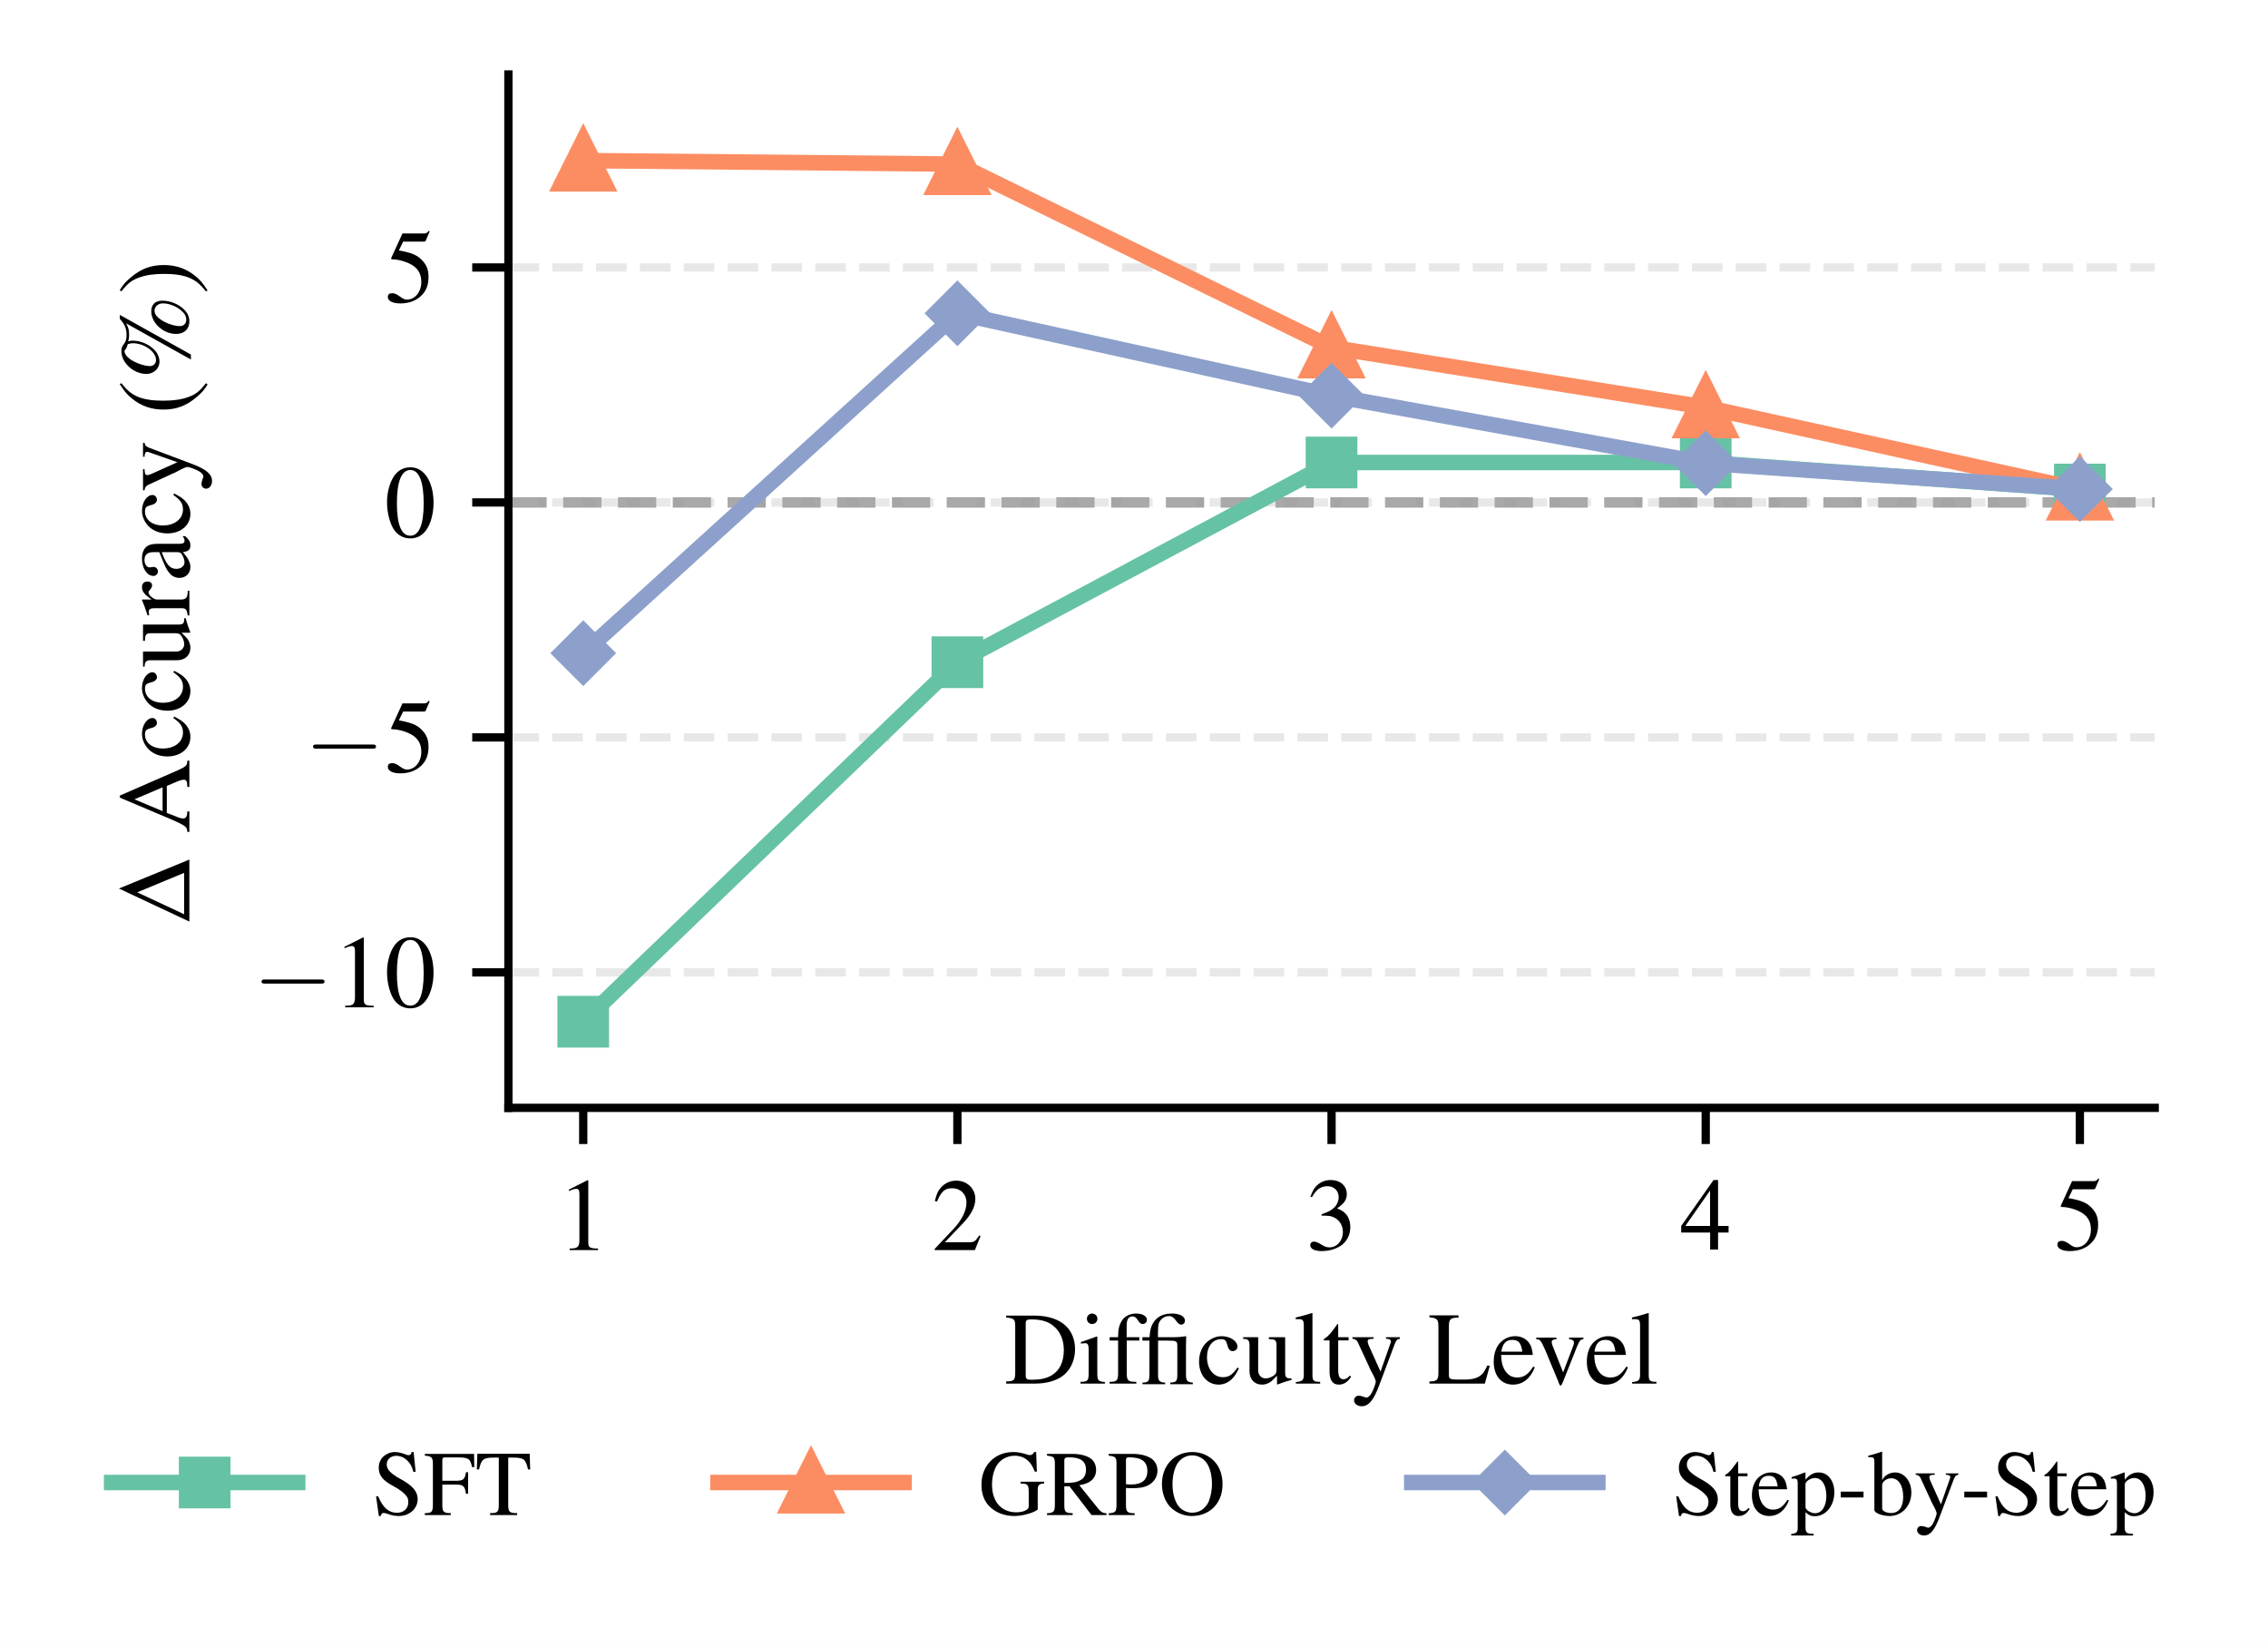
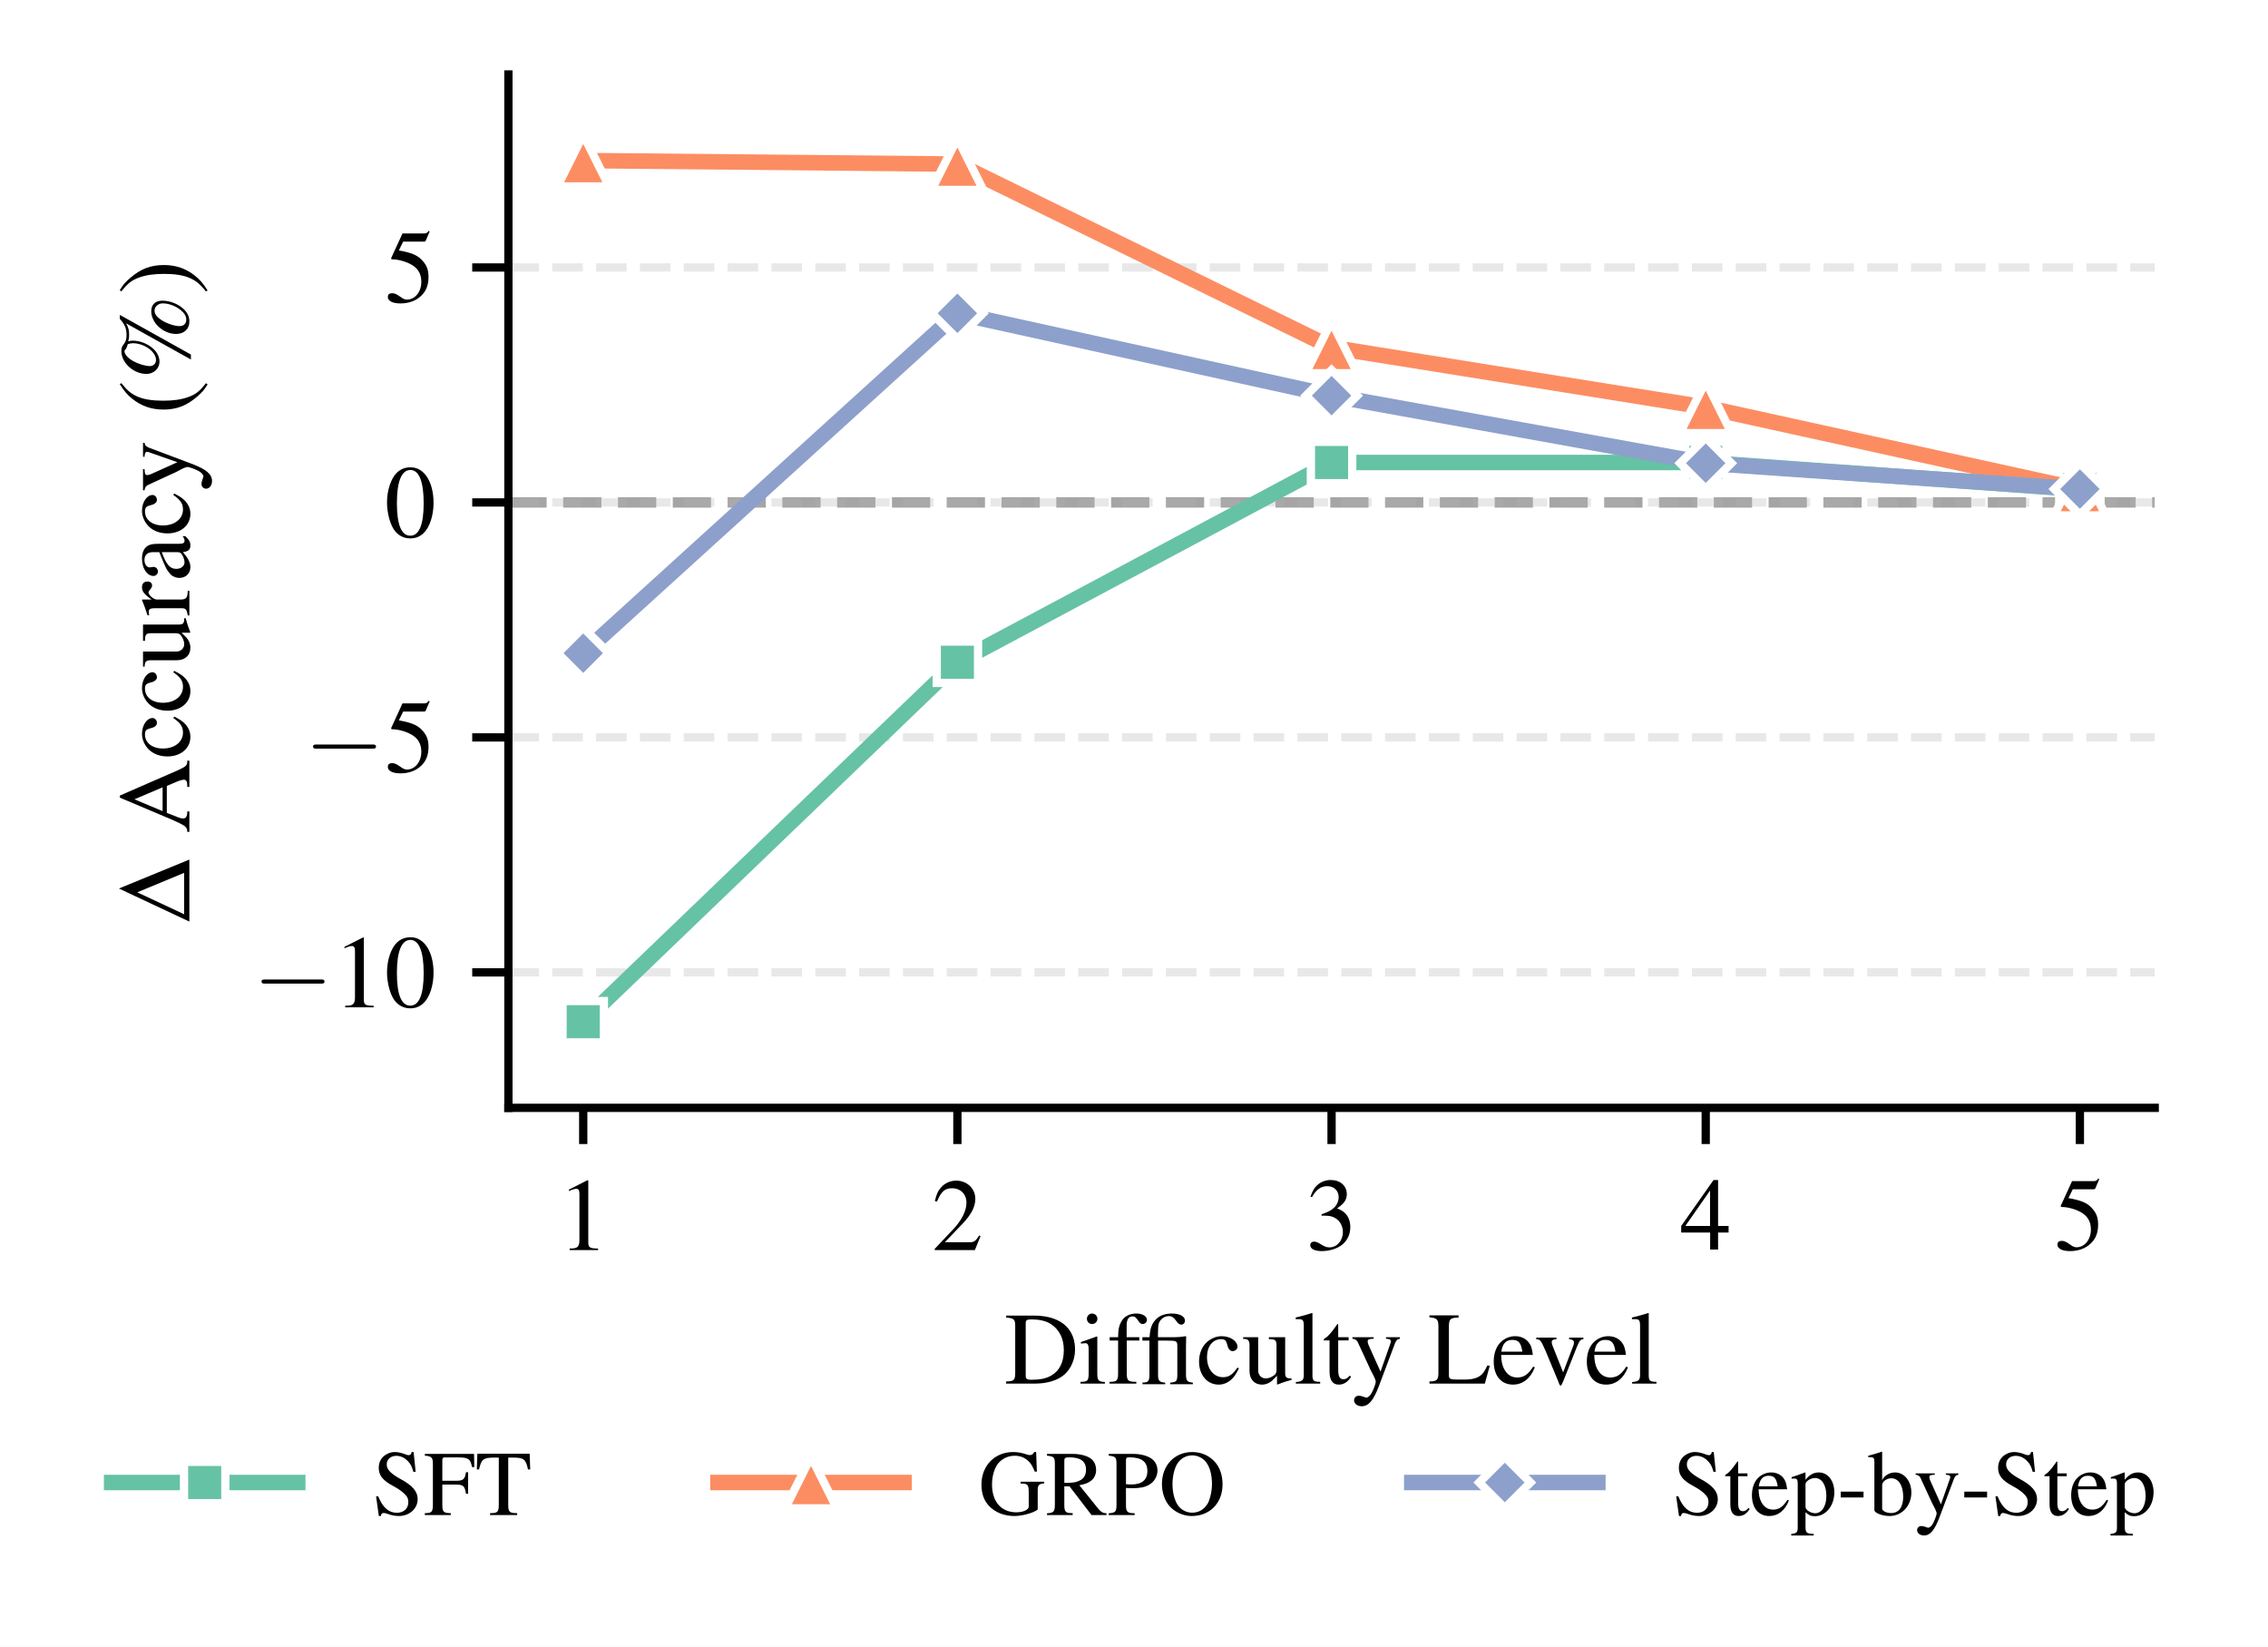
<svg xmlns="http://www.w3.org/2000/svg" xmlns:xlink="http://www.w3.org/1999/xlink" width="219.384pt" height="159.257pt" viewBox="0 0 219.384 159.257" version="1.1">
  <defs>
    <style type="text/css">*{stroke-linejoin: round; stroke-linecap: butt}</style>
  </defs>
  <g id="figure_1">
    <g id="patch_1">
      <path d="M 0 159.257  L 219.384 159.257  L 219.384 0  L 0 0  z " style="fill: #ffffff" />
    </g>
    <g id="axes_1">
      <g id="patch_2">
        <path d="M 49.178 107.133  L 208.426 107.133  L 208.426 7.2  L 49.178 7.2  z " style="fill: #ffffff" />
      </g>
      <g id="line2d_1">
-         <path d="M 49.178 48.589  L 208.426 48.589  " clip-path="url(#pba2be6a85d)" style="fill: none; stroke-dasharray: 3.7,1.6; stroke-dashoffset: 0; stroke: #808080; stroke-opacity: 0.7" />
+         <path d="M 49.178 48.589  L 208.426 48.589  " clip-path="url(#p70d75bd669)" style="fill: none; stroke-dasharray: 3.7,1.6; stroke-dashoffset: 0; stroke: #808080; stroke-opacity: 0.7" />
      </g>
      <g id="matplotlib.axis_1">
        <g id="xtick_1">
          <g id="line2d_2">
            <defs>
-               <path id="mcd1c85e585" d="M 0 0  L 0 3.5  " style="stroke: #000000; stroke-width: 0.8" />
-             </defs>
-             <g>
-               <use xlink:href="#mcd1c85e585" x="56.416" y="107.133" style="stroke: #000000; stroke-width: 0.8" />
+               <path id="m6cde6bb640" d="M 0 0  L 0 3.5  " style="stroke: #000000; stroke-width: 0.8" />
+             </defs>
+             <g>
+               <use xlink:href="#m6cde6bb640" x="56.416" y="107.133" style="stroke: #000000; stroke-width: 0.8" />
            </g>
          </g>
          <g id="text_1">
            <g transform="translate(53.92557 120.8874) scale(0.1 -0.1)">
              <defs>
                <path id="NimbusRomNo9L-Regu-31" d="M 1862 4339  L 710 3757  L 710 3667  C 787 3699 858 3725 883 3738  C 998 3783 1107 3808 1171 3808  C 1306 3808 1363 3711 1363 3505  L 1363 592  C 1363 379 1312 232 1210 173  C 1114 116 1024 96 755 96  L 755 0  L 2522 0  L 2522 96  C 2016 96 1914 160 1914 470  L 1914 4327  L 1862 4339  z " transform="scale(0.015625)" />
              </defs>
              <use xlink:href="#NimbusRomNo9L-Regu-31" transform="scale(0.996264)" />
            </g>
          </g>
        </g>
        <g id="xtick_2">
          <g id="line2d_3">
            <g>
-               <use xlink:href="#mcd1c85e585" x="92.609" y="107.133" style="stroke: #000000; stroke-width: 0.8" />
+               <use xlink:href="#m6cde6bb640" x="92.609" y="107.133" style="stroke: #000000; stroke-width: 0.8" />
            </g>
          </g>
          <g id="text_2">
            <g transform="translate(90.11834 120.8874) scale(0.1 -0.1)">
              <defs>
                <path id="NimbusRomNo9L-Regu-32" d="M 3040 875  L 2957 907  C 2720 544 2637 486 2349 486  L 819 486  L 1894 1609  C 2464 2202 2714 2687 2714 3185  C 2714 3823 2195 4313 1530 4313  C 1178 4313 845 4173 608 3918  C 403 3700 307 3496 198 3043  L 333 3011  C 589 3636 819 3840 1261 3840  C 1798 3840 2163 3476 2163 2940  C 2163 2443 1869 1850 1331 1282  L 192 77  L 192 0  L 2688 0  L 3040 875  z " transform="scale(0.015625)" />
              </defs>
              <use xlink:href="#NimbusRomNo9L-Regu-32" transform="scale(0.996264)" />
            </g>
          </g>
        </g>
        <g id="xtick_3">
          <g id="line2d_4">
            <g>
-               <use xlink:href="#mcd1c85e585" x="128.802" y="107.133" style="stroke: #000000; stroke-width: 0.8" />
+               <use xlink:href="#m6cde6bb640" x="128.802" y="107.133" style="stroke: #000000; stroke-width: 0.8" />
            </g>
          </g>
          <g id="text_3">
            <g transform="translate(126.3111 120.8874) scale(0.1 -0.1)">
              <defs>
                <path id="NimbusRomNo9L-Regu-33" d="M 979 2138  C 1357 2138 1504 2125 1658 2068  C 2054 1927 2304 1562 2304 1120  C 2304 583 1939 167 1466 167  C 1293 167 1165 212 928 365  C 736 480 627 525 518 525  C 371 525 275 436 275 301  C 275 77 550 -64 998 -64  C 1491 -64 1997 103 2298 365  C 2598 628 2765 999 2765 1428  C 2765 1754 2662 2055 2477 2253  C 2349 2394 2227 2471 1946 2592  C 2387 2893 2547 3130 2547 3476  C 2547 3994 2138 4352 1549 4352  C 1229 4352 947 4244 717 4039  C 525 3866 429 3699 288 3315  L 384 3290  C 646 3757 934 3968 1338 3968  C 1754 3968 2042 3687 2042 3284  C 2042 3053 1946 2823 1786 2663  C 1594 2471 1414 2375 979 2221  L 979 2138  z " transform="scale(0.015625)" />
              </defs>
              <use xlink:href="#NimbusRomNo9L-Regu-33" transform="scale(0.996264)" />
            </g>
          </g>
        </g>
        <g id="xtick_4">
          <g id="line2d_5">
            <g>
-               <use xlink:href="#mcd1c85e585" x="164.995" y="107.133" style="stroke: #000000; stroke-width: 0.8" />
+               <use xlink:href="#m6cde6bb640" x="164.995" y="107.133" style="stroke: #000000; stroke-width: 0.8" />
            </g>
          </g>
          <g id="text_4">
            <g transform="translate(162.5039 120.8874) scale(0.1 -0.1)">
              <defs>
                <path id="NimbusRomNo9L-Regu-34" d="M 3021 1497  L 2368 1497  L 2368 4352  L 2086 4352  L 77 1497  L 77 1088  L 1875 1088  L 1875 32  L 2368 32  L 2368 1088  L 3021 1088  L 3021 1497  z M 1869 1497  L 333 1497  L 1869 3698  L 1869 1497  z " transform="scale(0.015625)" />
              </defs>
              <use xlink:href="#NimbusRomNo9L-Regu-34" transform="scale(0.996264)" />
            </g>
          </g>
        </g>
        <g id="xtick_5">
          <g id="line2d_6">
            <g>
-               <use xlink:href="#mcd1c85e585" x="201.187" y="107.133" style="stroke: #000000; stroke-width: 0.8" />
+               <use xlink:href="#m6cde6bb640" x="201.187" y="107.133" style="stroke: #000000; stroke-width: 0.8" />
            </g>
          </g>
          <g id="text_5">
            <g transform="translate(198.6966 120.8874) scale(0.1 -0.1)">
              <defs>
                <path id="NimbusRomNo9L-Regu-35" d="M 1158 3776  L 2413 3776  C 2515 3776 2541 3789 2560 3834  L 2803 4403  L 2746 4448  C 2650 4314 2586 4282 2451 4282  L 1114 4282  L 416 2759  C 410 2746 410 2740 410 2727  C 410 2695 435 2676 486 2676  C 691 2676 947 2631 1210 2547  C 1946 2309 2285 1910 2285 1274  C 2285 656 1894 173 1395 173  C 1267 173 1158 218 966 360  C 762 508 614 572 480 572  C 294 572 205 495 205 334  C 205 90 506 -64 986 -64  C 1523 -64 1984 110 2304 438  C 2598 728 2733 1094 2733 1583  C 2733 2046 2611 2342 2291 2663  C 2010 2947 1645 3094 890 3229  L 1158 3776  z " transform="scale(0.015625)" />
              </defs>
              <use xlink:href="#NimbusRomNo9L-Regu-35" transform="scale(0.996264)" />
            </g>
          </g>
        </g>
        <g id="text_6">
          <g transform="translate(97.16573 133.7988) scale(0.1 -0.1)">
            <defs>
              <path id="NimbusRomNo9L-Regu-44" d="M 666 679  C 666 217 589 134 102 134  L 102 0  L 1920 0  C 2662 0 3334 210 3731 568  C 4147 944 4384 1512 4384 2131  C 4384 2706 4192 3203 3840 3554  C 3405 3994 2707 4224 1830 4224  L 102 4224  L 102 4102  C 608 4057 666 4000 666 3525  L 666 679  z M 1318 3738  C 1318 3936 1389 3987 1651 3987  C 2202 3987 2618 3885 2925 3668  C 3424 3323 3686 2775 3686 2087  C 3686 1334 3424 798 2906 498  C 2579 314 2208 237 1651 237  C 1395 237 1318 294 1318 498  L 1318 3738  z " transform="scale(0.015625)" />
              <path id="NimbusRomNo9L-Regu-69" d="M 1120 2929  L 128 2579  L 128 2484  L 179 2490  C 256 2502 339 2509 397 2509  C 550 2509 608 2406 608 2125  L 608 640  C 608 179 544 109 102 109  L 102 0  L 1619 0  L 1619 96  C 1197 128 1146 191 1146 650  L 1146 2910  L 1120 2929  z M 819 4352  C 646 4352 499 4205 499 4026  C 499 3847 640 3699 819 3699  C 1005 3699 1152 3840 1152 4026  C 1152 4205 1005 4352 819 4352  z " transform="scale(0.015625)" />
              <path id="NimbusRomNo9L-Regu-66" d="M 1978 2880  L 1190 2880  L 1190 3611  C 1190 3978 1312 4173 1555 4173  C 1690 4173 1779 4110 1894 3927  C 1997 3763 2074 3700 2182 3700  C 2330 3700 2451 3814 2451 3959  C 2451 4188 2170 4352 1786 4352  C 1389 4352 1050 4181 883 3891  C 717 3613 666 3385 659 2880  L 134 2880  L 134 2675  L 659 2675  L 659 656  C 659 185 589 109 128 109  L 128 0  L 1792 0  L 1792 109  C 1267 109 1197 180 1197 661  L 1197 2675  L 1978 2675  L 1978 2880  z " transform="scale(0.015625)" />
              <path id="NimbusRomNo9L-Regu-2" d="M 198 2669  L 634 2669  L 634 566  C 634 148 563 64 205 64  L 205 -38  L 1613 -38  L 1613 58  C 1254 84 1171 175 1171 532  L 1171 2669  L 1722 2669  C 2336 2669 2368 2650 2368 2305  L 2368 591  C 2368 149 2323 90 1926 58  L 1926 -38  L 3334 -38  L 3334 58  C 2976 90 2906 175 2906 590  L 2906 2289  C 2906 2431 2906 2581 2918 2924  L 2893 2943  C 2611 2899 2426 2880 2170 2880  L 1165 2880  L 1165 3151  C 1165 3429 1184 3624 1216 3732  C 1306 4003 1555 4192 1843 4192  C 2022 4192 2144 4110 2298 3895  C 2419 3726 2502 3663 2611 3663  C 2746 3663 2842 3770 2842 3909  C 2842 4175 2522 4352 2029 4352  C 1542 4352 1171 4188 941 3878  C 749 3619 678 3385 640 2880  L 198 2880  L 198 2669  z " transform="scale(0.015625)" />
              <path id="NimbusRomNo9L-Regu-63" d="M 2547 998  C 2240 550 2010 397 1645 397  C 1062 397 653 909 653 1645  C 653 2304 1005 2758 1523 2758  C 1754 2758 1837 2688 1901 2451  L 1939 2310  C 1990 2131 2106 2016 2240 2016  C 2406 2016 2547 2138 2547 2285  C 2547 2643 2099 2944 1562 2944  C 1248 2944 922 2816 659 2586  C 339 2304 160 1869 160 1363  C 160 531 666 -64 1376 -64  C 1664 -64 1920 38 2150 237  C 2323 390 2445 563 2637 941  L 2547 998  z " transform="scale(0.015625)" />
              <path id="NimbusRomNo9L-Regu-75" d="M 3066 320  L 3034 320  C 2739 320 2669 390 2669 685  L 2669 2880  L 1658 2880  L 1658 2758  C 2054 2758 2131 2694 2131 2375  L 2131 875  C 2131 697 2099 607 2010 537  C 1837 397 1638 320 1446 320  C 1197 320 992 537 992 805  L 992 2880  L 58 2880  L 58 2778  C 365 2778 454 2682 454 2387  L 454 770  C 454 263 762 -64 1229 -64  C 1466 -64 1715 38 1888 211  L 2163 486  L 2163 -45  L 2189 -58  C 2509 70 2739 141 3066 230  L 3066 320  z " transform="scale(0.015625)" />
              <path id="NimbusRomNo9L-Regu-6c" d="M 122 4000  L 160 4000  C 230 4000 307 4000 358 4000  C 563 4000 627 3910 627 3610  L 627 557  C 627 211 538 128 134 96  L 134 0  L 1645 0  L 1645 109  C 1242 109 1165 173 1165 528  L 1165 4371  L 1139 4384  C 806 4275 563 4211 122 4103  L 122 4000  z " transform="scale(0.015625)" />
              <path id="NimbusRomNo9L-Regu-74" d="M 1632 2880  L 986 2880  L 986 3622  C 986 3686 979 3706 941 3706  C 896 3648 858 3590 813 3526  C 570 3174 294 2867 192 2841  C 122 2794 83 2748 83 2715  C 83 2695 90 2682 109 2682  L 448 2682  L 448 751  C 448 212 640 -64 1018 -64  C 1331 -64 1574 90 1786 423  L 1702 493  C 1568 333 1459 269 1318 269  C 1082 269 986 443 986 847  L 986 2682  L 1632 2682  L 1632 2880  z " transform="scale(0.015625)" />
              <path id="NimbusRomNo9L-Regu-79" d="M 3040 2880  L 2176 2880  L 2176 2784  C 2381 2784 2483 2726 2483 2623  C 2483 2597 2477 2559 2458 2514  L 1837 742  L 1101 2377  C 1062 2468 1037 2552 1037 2622  C 1037 2739 1133 2784 1408 2784  L 1408 2880  L 90 2880  L 90 2790  C 256 2765 365 2694 416 2585  L 1146 1005  L 1165 953  L 1261 761  C 1440 440 1542 209 1542 112  C 1542 16 1395 -389 1286 -582  C 1197 -749 1056 -871 966 -871  C 928 -871 870 -858 806 -826  C 685 -781 576 -755 467 -755  C 320 -755 192 -883 192 -1037  C 192 -1248 397 -1408 666 -1408  C 1094 -1408 1402 -1049 1747 -124  L 2733 2495  C 2816 2701 2886 2765 3040 2784  L 3040 2880  z " transform="scale(0.015625)" />
              <path id="NimbusRomNo9L-Regu-4c" d="M 3667 1114  C 3558 870 3469 723 3373 614  C 3149 365 2797 250 2266 250  L 1837 250  C 1370 250 1286 288 1286 513  L 1286 3550  C 1286 4007 1376 4096 1882 4096  L 1882 4237  L 77 4237  L 77 4115  C 550 4077 634 3986 634 3536  L 634 681  C 634 230 544 134 77 134  L 77 0  L 3520 0  L 3827 1114  L 3667 1114  z " transform="scale(0.015625)" />
              <path id="NimbusRomNo9L-Regu-65" d="M 2611 1053  C 2304 564 2029 378 1619 378  C 1254 378 979 564 794 930  C 678 1174 634 1386 621 1779  L 2592 1779  C 2541 2193 2477 2377 2317 2581  C 2125 2811 1830 2944 1498 2944  C 1178 2944 877 2829 634 2611  C 333 2349 160 1894 160 1370  C 160 486 621 -64 1357 -64  C 1965 -64 2445 315 2714 1008  L 2611 1053  z M 634 1984  C 704 2479 922 2714 1312 2714  C 1702 2714 1856 2535 1939 1984  L 634 1984  z " transform="scale(0.015625)" />
              <path id="NimbusRomNo9L-Regu-76" d="M 3053 2854  L 2163 2854  L 2163 2758  C 2368 2739 2464 2675 2464 2552  C 2464 2488 2451 2424 2426 2359  L 1792 695  L 1139 2340  C 1101 2431 1082 2520 1082 2578  C 1082 2694 1152 2739 1376 2758  L 1376 2854  L 122 2854  L 122 2752  C 365 2752 410 2688 704 2024  L 1472 175  C 1485 137 1504 91 1523 40  C 1562 -76 1600 -128 1638 -128  C 1677 -128 1722 -44 1818 193  L 2637 2257  C 2822 2694 2861 2739 3053 2758  L 3053 2854  z " transform="scale(0.015625)" />
            </defs>
            <use xlink:href="#NimbusRomNo9L-Regu-44" transform="scale(0.996264)" />
            <use xlink:href="#NimbusRomNo9L-Regu-69" transform="translate(71.92999 0) scale(0.996264)" />
            <use xlink:href="#NimbusRomNo9L-Regu-66" transform="translate(99.62515 0) scale(0.996264)" />
            <use xlink:href="#NimbusRomNo9L-Regu-2" transform="translate(130.3098 0) scale(0.996264)" />
            <use xlink:href="#NimbusRomNo9L-Regu-63" transform="translate(185.7013 0) scale(0.996264)" />
            <use xlink:href="#NimbusRomNo9L-Regu-75" transform="translate(229.9349 0) scale(0.996264)" />
            <use xlink:href="#NimbusRomNo9L-Regu-6c" transform="translate(279.7481 0) scale(0.996264)" />
            <use xlink:href="#NimbusRomNo9L-Regu-74" transform="translate(307.4433 0) scale(0.996264)" />
            <use xlink:href="#NimbusRomNo9L-Regu-79" transform="translate(335.1384 0) scale(0.996264)" />
            <use xlink:href="#NimbusRomNo9L-Regu-4c" transform="translate(409.8582 0) scale(0.996264)" />
            <use xlink:href="#NimbusRomNo9L-Regu-65" transform="translate(470.7299 0) scale(0.996264)" />
            <use xlink:href="#NimbusRomNo9L-Regu-76" transform="translate(512.4728 0) scale(0.996264)" />
            <use xlink:href="#NimbusRomNo9L-Regu-65" transform="translate(560.7926 0) scale(0.996264)" />
            <use xlink:href="#NimbusRomNo9L-Regu-6c" transform="translate(605.0262 0) scale(0.996264)" />
          </g>
        </g>
      </g>
      <g id="matplotlib.axis_2">
        <g id="ytick_1">
          <g id="line2d_7">
-             <path d="M 49.178 94.033  L 208.426 94.033  " clip-path="url(#pba2be6a85d)" style="fill: none; stroke-dasharray: 2.96,1.28; stroke-dashoffset: 0; stroke: #b0b0b0; stroke-opacity: 0.3; stroke-width: 0.8" />
+             <path d="M 49.178 94.033  L 208.426 94.033  " clip-path="url(#p70d75bd669)" style="fill: none; stroke-dasharray: 2.96,1.28; stroke-dashoffset: 0; stroke: #b0b0b0; stroke-opacity: 0.3; stroke-width: 0.8" />
          </g>
          <g id="line2d_8">
            <defs>
-               <path id="m68b61e4152" d="M 0 0  L -3.5 0  " style="stroke: #000000; stroke-width: 0.8" />
-             </defs>
-             <g>
-               <use xlink:href="#m68b61e4152" x="49.178" y="94.033" style="stroke: #000000; stroke-width: 0.8" />
+               <path id="m1727b2d00f" d="M 0 0  L -3.5 0  " style="stroke: #000000; stroke-width: 0.8" />
+             </defs>
+             <g>
+               <use xlink:href="#m1727b2d00f" x="49.178" y="94.033" style="stroke: #000000; stroke-width: 0.8" />
            </g>
          </g>
          <g id="text_7">
            <g transform="translate(24.47417 97.41071) scale(0.1 -0.1)">
              <defs>
                <path id="CMSY10-0" d="M 4218 1472  C 4326 1472 4442 1472 4442 1600  C 4442 1728 4326 1728 4218 1728  L 755 1728  C 646 1728 531 1728 531 1600  C 531 1472 646 1472 755 1472  L 4218 1472  z " transform="scale(0.015625)" />
                <path id="NimbusRomNo9L-Regu-30" d="M 1626 4352  C 1274 4352 1005 4244 768 4020  C 397 3661 154 2925 154 2176  C 154 1479 365 730 666 372  C 902 90 1229 -64 1600 -64  C 1926 -64 2202 45 2432 269  C 2803 621 3046 1364 3046 2138  C 3046 3450 2464 4352 1626 4352  z M 1606 4186  C 2144 4186 2432 3463 2432 2125  C 2432 788 2150 103 1600 103  C 1050 103 768 788 768 2119  C 768 3476 1056 4186 1606 4186  z " transform="scale(0.015625)" />
              </defs>
              <use xlink:href="#CMSY10-0" transform="scale(0.996264)" />
              <use xlink:href="#NimbusRomNo9L-Regu-31" transform="translate(77.40871 0) scale(0.996264)" />
              <use xlink:href="#NimbusRomNo9L-Regu-30" transform="translate(127.2219 0) scale(0.996264)" />
            </g>
          </g>
        </g>
        <g id="ytick_2">
          <g id="line2d_9">
-             <path d="M 49.178 71.311  L 208.426 71.311  " clip-path="url(#pba2be6a85d)" style="fill: none; stroke-dasharray: 2.96,1.28; stroke-dashoffset: 0; stroke: #b0b0b0; stroke-opacity: 0.3; stroke-width: 0.8" />
+             <path d="M 49.178 71.311  L 208.426 71.311  " clip-path="url(#p70d75bd669)" style="fill: none; stroke-dasharray: 2.96,1.28; stroke-dashoffset: 0; stroke: #b0b0b0; stroke-opacity: 0.3; stroke-width: 0.8" />
          </g>
          <g id="line2d_10">
            <g>
-               <use xlink:href="#m68b61e4152" x="49.178" y="71.311" style="stroke: #000000; stroke-width: 0.8" />
+               <use xlink:href="#m1727b2d00f" x="49.178" y="71.311" style="stroke: #000000; stroke-width: 0.8" />
            </g>
          </g>
          <g id="text_8">
            <g transform="translate(29.45549 74.68837) scale(0.1 -0.1)">
              <use xlink:href="#CMSY10-0" transform="scale(0.996264)" />
              <use xlink:href="#NimbusRomNo9L-Regu-35" transform="translate(77.40871 0) scale(0.996264)" />
            </g>
          </g>
        </g>
        <g id="ytick_3">
          <g id="line2d_11">
-             <path d="M 49.178 48.589  L 208.426 48.589  " clip-path="url(#pba2be6a85d)" style="fill: none; stroke-dasharray: 2.96,1.28; stroke-dashoffset: 0; stroke: #b0b0b0; stroke-opacity: 0.3; stroke-width: 0.8" />
+             <path d="M 49.178 48.589  L 208.426 48.589  " clip-path="url(#p70d75bd669)" style="fill: none; stroke-dasharray: 2.96,1.28; stroke-dashoffset: 0; stroke: #b0b0b0; stroke-opacity: 0.3; stroke-width: 0.8" />
          </g>
          <g id="line2d_12">
            <g>
-               <use xlink:href="#m68b61e4152" x="49.178" y="48.589" style="stroke: #000000; stroke-width: 0.8" />
+               <use xlink:href="#m1727b2d00f" x="49.178" y="48.589" style="stroke: #000000; stroke-width: 0.8" />
            </g>
          </g>
          <g id="text_9">
            <g transform="translate(37.19636 51.96603) scale(0.1 -0.1)">
              <use xlink:href="#NimbusRomNo9L-Regu-30" transform="scale(0.996264)" />
            </g>
          </g>
        </g>
        <g id="ytick_4">
          <g id="line2d_13">
-             <path d="M 49.178 25.866  L 208.426 25.866  " clip-path="url(#pba2be6a85d)" style="fill: none; stroke-dasharray: 2.96,1.28; stroke-dashoffset: 0; stroke: #b0b0b0; stroke-opacity: 0.3; stroke-width: 0.8" />
+             <path d="M 49.178 25.866  L 208.426 25.866  " clip-path="url(#p70d75bd669)" style="fill: none; stroke-dasharray: 2.96,1.28; stroke-dashoffset: 0; stroke: #b0b0b0; stroke-opacity: 0.3; stroke-width: 0.8" />
          </g>
          <g id="line2d_14">
            <g>
-               <use xlink:href="#m68b61e4152" x="49.178" y="25.866" style="stroke: #000000; stroke-width: 0.8" />
+               <use xlink:href="#m1727b2d00f" x="49.178" y="25.866" style="stroke: #000000; stroke-width: 0.8" />
            </g>
          </g>
          <g id="text_10">
            <g transform="translate(37.19636 29.24369) scale(0.1 -0.1)">
              <use xlink:href="#NimbusRomNo9L-Regu-35" transform="scale(0.996264)" />
            </g>
          </g>
        </g>
        <g id="text_11">
          <g transform="translate(18.31734 89.1812) rotate(-90) scale(0.1 -0.1)">
            <defs>
              <path id="StandardSymL-44" d="M 38 0  L 3891 0  L 2093 4378  L 38 0  z M 493 325  L 1856 3239  L 3066 325  L 493 325  z " transform="scale(0.015625)" />
              <path id="NimbusRomNo9L-Regu-41" d="M 4518 128  C 4230 128 4166 192 3942 667  L 2349 4320  L 2221 4320  L 890 1168  C 480 231 403 128 96 128  L 96 0  L 1363 0  L 1363 128  C 1056 128 928 212 928 393  C 928 470 947 560 979 645  L 1274 1401  L 2950 1401  L 3213 778  C 3290 602 3334 434 3334 342  C 3334 180 3226 128 2886 128  L 2886 0  L 4518 0  L 4518 128  z M 1382 1664  L 2118 3416  L 2861 1664  L 1382 1664  z " transform="scale(0.015625)" />
              <path id="NimbusRomNo9L-Regu-72" d="M 45 2496  C 134 2515 192 2522 269 2522  C 429 2522 486 2419 486 2138  L 486 538  C 486 218 442 173 32 96  L 32 0  L 1568 0  L 1568 102  C 1133 102 1024 199 1024 565  L 1024 2013  C 1024 2219 1299 2541 1472 2541  C 1510 2541 1568 2509 1638 2445  C 1741 2355 1811 2317 1894 2317  C 2048 2317 2144 2426 2144 2605  C 2144 2816 2010 2944 1792 2944  C 1523 2944 1338 2797 1024 2343  L 1024 2931  L 992 2944  C 653 2803 422 2721 45 2599  L 45 2496  z " transform="scale(0.015625)" />
              <path id="NimbusRomNo9L-Regu-61" d="M 2829 423  C 2720 333 2643 301 2547 301  C 2400 301 2355 390 2355 672  L 2355 1920  C 2355 2253 2323 2438 2227 2592  C 2086 2822 1811 2944 1434 2944  C 832 2944 358 2630 358 2227  C 358 2080 486 1952 634 1952  C 787 1952 922 2080 922 2221  C 922 2246 915 2278 909 2323  C 896 2381 890 2432 890 2477  C 890 2650 1094 2790 1350 2790  C 1664 2790 1837 2605 1837 2259  L 1837 1869  C 851 1472 742 1421 467 1178  C 326 1050 237 832 237 621  C 237 218 518 -64 909 -64  C 1190 -64 1453 70 1843 403  C 1875 70 1990 -64 2253 -64  C 2470 -64 2605 13 2829 256  L 2829 423  z M 1837 783  C 1837 584 1805 526 1670 449  C 1517 359 1338 301 1203 301  C 979 301 800 520 800 796  L 800 822  C 800 1201 1062 1433 1837 1715  L 1837 783  z " transform="scale(0.015625)" />
              <path id="NimbusRomNo9L-Regu-28" d="M 1888 4326  C 1414 4019 1222 3853 986 3558  C 531 3002 307 2362 307 1613  C 307 800 544 173 1107 -480  C 1370 -787 1536 -928 1869 -1133  L 1946 -1030  C 1434 -627 1254 -403 1082 77  C 928 506 858 992 858 1632  C 858 2304 941 2829 1114 3226  C 1293 3622 1485 3853 1946 4224  L 1888 4326  z " transform="scale(0.015625)" />
              <path id="NimbusRomNo9L-Regu-25" d="M 4282 2368  C 3558 2368 2874 1622 2874 824  C 2874 325 3181 0 3642 0  C 3930 0 4166 102 4390 325  C 4730 670 4941 1187 4941 1686  C 4941 2120 4698 2368 4282 2368  z M 4326 2164  C 4570 2164 4774 1934 4774 1654  C 4774 1290 4614 856 4371 556  C 4166 301 3981 192 3750 192  C 3520 192 3360 357 3360 601  C 3360 939 3539 1462 3776 1793  C 3949 2048 4128 2164 4326 2164  z M 4058 4320  L 3808 4320  C 3462 4008 3206 3904 2810 3904  C 2554 3904 2406 3946 2253 4064  C 2086 4194 2003 4224 1805 4224  C 1075 4224 390 3468 390 2662  C 390 2217 730 1856 1146 1856  C 1421 1856 1709 1984 1920 2209  C 2253 2549 2458 3056 2458 3526  C 2458 3615 2445 3693 2413 3808  C 2528 3763 2643 3744 2829 3744  C 3110 3744 3277 3788 3533 3931  L 1286 -96  L 1594 -96  L 4058 4320  z M 2240 3829  C 2278 3702 2298 3607 2298 3518  C 2298 2802 1773 2073 1254 2073  C 1030 2073 877 2231 877 2460  C 877 2726 1005 3157 1178 3474  C 1363 3816 1606 4032 1805 4032  C 1837 4032 1850 4025 1888 3993  C 1978 3911 2054 3879 2240 3829  z " transform="scale(0.015625)" />
              <path id="NimbusRomNo9L-Regu-29" d="M 243 -1133  C 717 -826 909 -659 1146 -365  C 1600 192 1824 832 1824 1581  C 1824 2400 1587 3021 1024 3674  C 762 3981 595 4122 262 4326  L 186 4224  C 698 3821 870 3597 1050 3117  C 1203 2688 1274 2202 1274 1562  C 1274 896 1190 365 1018 -26  C 838 -429 646 -659 186 -1030  L 243 -1133  z " transform="scale(0.015625)" />
            </defs>
            <use xlink:href="#StandardSymL-44" transform="scale(0.996264)" />
            <use xlink:href="#NimbusRomNo9L-Regu-41" transform="translate(85.878 0) scale(0.996264)" />
            <use xlink:href="#NimbusRomNo9L-Regu-63" transform="translate(157.808 0) scale(0.996264)" />
            <use xlink:href="#NimbusRomNo9L-Regu-63" transform="translate(202.0416 0) scale(0.996264)" />
            <use xlink:href="#NimbusRomNo9L-Regu-75" transform="translate(246.2751 0) scale(0.996264)" />
            <use xlink:href="#NimbusRomNo9L-Regu-72" transform="translate(296.0883 0) scale(0.996264)" />
            <use xlink:href="#NimbusRomNo9L-Regu-61" transform="translate(329.2636 0) scale(0.996264)" />
            <use xlink:href="#NimbusRomNo9L-Regu-63" transform="translate(373.4971 0) scale(0.996264)" />
            <use xlink:href="#NimbusRomNo9L-Regu-79" transform="translate(416.2373 0) scale(0.996264)" />
            <use xlink:href="#NimbusRomNo9L-Regu-28" transform="translate(490.9571 0) scale(0.996264)" />
            <use xlink:href="#NimbusRomNo9L-Regu-25" transform="translate(524.1323 0) scale(0.996264)" />
            <use xlink:href="#NimbusRomNo9L-Regu-29" transform="translate(607.1208 0) scale(0.996264)" />
          </g>
        </g>
      </g>
      <g id="line2d_15">
-         <path d="M 56.416 98.805  L 92.609 64.04  L 128.802 44.726  L 164.995 44.726  L 201.187 47.339  " clip-path="url(#pba2be6a85d)" style="fill: none; stroke: #66c2a5; stroke-width: 1.5; stroke-linecap: square" />
+         <path d="M 56.416 98.805  L 92.609 64.04  L 128.802 44.726  L 164.995 44.726  L 201.187 47.339  " clip-path="url(#p70d75bd669)" style="fill: none; stroke: #66c2a5; stroke-width: 1.5; stroke-linecap: square" />
        <defs>
-           <path id="m51342bc9d0" d="M -2 2  L 2 2  L 2 -2  L -2 -2  z " style="stroke: #66c2a5; stroke-linejoin: miter" />
+           <path id="mdd53d78ddd" d="M -2 2  L 2 2  L 2 -2  L -2 -2  z " style="stroke: #ffffff; stroke-width: 0.8; stroke-linejoin: miter" />
        </defs>
-         <g clip-path="url(#pba2be6a85d)">
-           <use xlink:href="#m51342bc9d0" x="56.416" y="98.805" style="fill: #66c2a5; stroke: #66c2a5; stroke-linejoin: miter" />
-           <use xlink:href="#m51342bc9d0" x="92.609" y="64.04" style="fill: #66c2a5; stroke: #66c2a5; stroke-linejoin: miter" />
-           <use xlink:href="#m51342bc9d0" x="128.802" y="44.726" style="fill: #66c2a5; stroke: #66c2a5; stroke-linejoin: miter" />
-           <use xlink:href="#m51342bc9d0" x="164.995" y="44.726" style="fill: #66c2a5; stroke: #66c2a5; stroke-linejoin: miter" />
-           <use xlink:href="#m51342bc9d0" x="201.187" y="47.339" style="fill: #66c2a5; stroke: #66c2a5; stroke-linejoin: miter" />
+         <g clip-path="url(#p70d75bd669)">
+           <use xlink:href="#mdd53d78ddd" x="56.416" y="98.805" style="fill: #66c2a5; stroke: #ffffff; stroke-width: 0.8; stroke-linejoin: miter" />
+           <use xlink:href="#mdd53d78ddd" x="92.609" y="64.04" style="fill: #66c2a5; stroke: #ffffff; stroke-width: 0.8; stroke-linejoin: miter" />
+           <use xlink:href="#mdd53d78ddd" x="128.802" y="44.726" style="fill: #66c2a5; stroke: #ffffff; stroke-width: 0.8; stroke-linejoin: miter" />
+           <use xlink:href="#mdd53d78ddd" x="164.995" y="44.726" style="fill: #66c2a5; stroke: #ffffff; stroke-width: 0.8; stroke-linejoin: miter" />
+           <use xlink:href="#mdd53d78ddd" x="201.187" y="47.339" style="fill: #66c2a5; stroke: #ffffff; stroke-width: 0.8; stroke-linejoin: miter" />
        </g>
      </g>
      <g id="line2d_16">
-         <path d="M 56.416 15.528  L 92.609 15.869  L 128.802 33.592  L 164.995 39.386  L 201.187 47.339  " clip-path="url(#pba2be6a85d)" style="fill: none; stroke: #fc8d62; stroke-width: 1.5; stroke-linecap: square" />
+         <path d="M 56.416 15.528  L 92.609 15.869  L 128.802 33.592  L 164.995 39.386  L 201.187 47.339  " clip-path="url(#p70d75bd669)" style="fill: none; stroke: #fc8d62; stroke-width: 1.5; stroke-linecap: square" />
        <defs>
-           <path id="m0342d8c2a8" d="M 0 -2.5  L -2.5 2.5  L 2.5 2.5  z " style="stroke: #fc8d62; stroke-linejoin: miter" />
+           <path id="m16449d27d8" d="M 0 -2.5  L -2.5 2.5  L 2.5 2.5  z " style="stroke: #ffffff; stroke-width: 0.8; stroke-linejoin: miter" />
        </defs>
-         <g clip-path="url(#pba2be6a85d)">
-           <use xlink:href="#m0342d8c2a8" x="56.416" y="15.528" style="fill: #fc8d62; stroke: #fc8d62; stroke-linejoin: miter" />
-           <use xlink:href="#m0342d8c2a8" x="92.609" y="15.869" style="fill: #fc8d62; stroke: #fc8d62; stroke-linejoin: miter" />
-           <use xlink:href="#m0342d8c2a8" x="128.802" y="33.592" style="fill: #fc8d62; stroke: #fc8d62; stroke-linejoin: miter" />
-           <use xlink:href="#m0342d8c2a8" x="164.995" y="39.386" style="fill: #fc8d62; stroke: #fc8d62; stroke-linejoin: miter" />
-           <use xlink:href="#m0342d8c2a8" x="201.187" y="47.339" style="fill: #fc8d62; stroke: #fc8d62; stroke-linejoin: miter" />
+         <g clip-path="url(#p70d75bd669)">
+           <use xlink:href="#m16449d27d8" x="56.416" y="15.528" style="fill: #fc8d62; stroke: #ffffff; stroke-width: 0.8; stroke-linejoin: miter" />
+           <use xlink:href="#m16449d27d8" x="92.609" y="15.869" style="fill: #fc8d62; stroke: #ffffff; stroke-width: 0.8; stroke-linejoin: miter" />
+           <use xlink:href="#m16449d27d8" x="128.802" y="33.592" style="fill: #fc8d62; stroke: #ffffff; stroke-width: 0.8; stroke-linejoin: miter" />
+           <use xlink:href="#m16449d27d8" x="164.995" y="39.386" style="fill: #fc8d62; stroke: #ffffff; stroke-width: 0.8; stroke-linejoin: miter" />
+           <use xlink:href="#m16449d27d8" x="201.187" y="47.339" style="fill: #fc8d62; stroke: #ffffff; stroke-width: 0.8; stroke-linejoin: miter" />
        </g>
      </g>
      <g id="line2d_17">
-         <path d="M 56.416 63.165  L 92.609 30.297  L 128.802 38.261  L 164.995 44.794  L 201.187 47.294  " clip-path="url(#pba2be6a85d)" style="fill: none; stroke: #8da0cb; stroke-width: 1.5; stroke-linecap: square" />
+         <path d="M 56.416 63.165  L 92.609 30.297  L 128.802 38.261  L 164.995 44.794  L 201.187 47.294  " clip-path="url(#p70d75bd669)" style="fill: none; stroke: #8da0cb; stroke-width: 1.5; stroke-linecap: square" />
        <defs>
-           <path id="mecdbae8bcf" d="M -0 2.475  L 2.475 0  L 0 -2.475  L -2.475 -0  z " style="stroke: #8da0cb; stroke-linejoin: miter" />
+           <path id="m54f4aad55a" d="M -0 2.475  L 2.475 0  L 0 -2.475  L -2.475 -0  z " style="stroke: #ffffff; stroke-width: 0.8; stroke-linejoin: miter" />
        </defs>
-         <g clip-path="url(#pba2be6a85d)">
-           <use xlink:href="#mecdbae8bcf" x="56.416" y="63.165" style="fill: #8da0cb; stroke: #8da0cb; stroke-linejoin: miter" />
-           <use xlink:href="#mecdbae8bcf" x="92.609" y="30.297" style="fill: #8da0cb; stroke: #8da0cb; stroke-linejoin: miter" />
-           <use xlink:href="#mecdbae8bcf" x="128.802" y="38.261" style="fill: #8da0cb; stroke: #8da0cb; stroke-linejoin: miter" />
-           <use xlink:href="#mecdbae8bcf" x="164.995" y="44.794" style="fill: #8da0cb; stroke: #8da0cb; stroke-linejoin: miter" />
-           <use xlink:href="#mecdbae8bcf" x="201.187" y="47.294" style="fill: #8da0cb; stroke: #8da0cb; stroke-linejoin: miter" />
+         <g clip-path="url(#p70d75bd669)">
+           <use xlink:href="#m54f4aad55a" x="56.416" y="63.165" style="fill: #8da0cb; stroke: #ffffff; stroke-width: 0.8; stroke-linejoin: miter" />
+           <use xlink:href="#m54f4aad55a" x="92.609" y="30.297" style="fill: #8da0cb; stroke: #ffffff; stroke-width: 0.8; stroke-linejoin: miter" />
+           <use xlink:href="#m54f4aad55a" x="128.802" y="38.261" style="fill: #8da0cb; stroke: #ffffff; stroke-width: 0.8; stroke-linejoin: miter" />
+           <use xlink:href="#m54f4aad55a" x="164.995" y="44.794" style="fill: #8da0cb; stroke: #ffffff; stroke-width: 0.8; stroke-linejoin: miter" />
+           <use xlink:href="#m54f4aad55a" x="201.187" y="47.294" style="fill: #8da0cb; stroke: #ffffff; stroke-width: 0.8; stroke-linejoin: miter" />
        </g>
      </g>
      <g id="patch_3">
        <path d="M 49.178 107.133  L 49.178 7.2  " style="fill: none; stroke: #000000; stroke-width: 0.8; stroke-linejoin: miter; stroke-linecap: square" />
      </g>
      <g id="patch_4">
        <path d="M 49.178 107.133  L 208.426 107.133  " style="fill: none; stroke: #000000; stroke-width: 0.8; stroke-linejoin: miter; stroke-linecap: square" />
      </g>
      <g id="legend_1">
        <g id="line2d_18">
          <path d="M 10.8 143.366  L 19.8 143.366  L 28.8 143.366  " style="fill: none; stroke: #66c2a5; stroke-width: 1.5; stroke-linecap: square" />
          <g>
-             <use xlink:href="#m51342bc9d0" x="19.8" y="143.366" style="fill: #66c2a5; stroke: #66c2a5; stroke-linejoin: miter" />
+             <use xlink:href="#mdd53d78ddd" x="19.8" y="143.366" style="fill: #66c2a5; stroke: #ffffff; stroke-width: 0.8; stroke-linejoin: miter" />
          </g>
        </g>
        <g id="text_12">
          <g transform="translate(36 146.5161) scale(0.09 -0.09)">
            <defs>
              <path id="NimbusRomNo9L-Regu-53" d="M 2861 4352  L 2726 4352  C 2701 4205 2630 4135 2522 4135  C 2458 4135 2349 4160 2240 4212  C 2003 4301 1766 4352 1562 4352  C 1286 4352 1005 4244 794 4058  C 570 3859 454 3590 454 3256  C 454 2743 736 2385 1453 2006  C 1914 1763 2246 1499 2406 1256  C 2464 1173 2496 1038 2496 884  C 2496 454 2176 160 1709 160  C 1139 160 736 513 416 1296  L 269 1296  L 461 -64  L 602 -64  C 608 57 685 147 781 147  C 851 147 960 122 1082 79  C 1325 -14 1581 -64 1837 -64  C 2573 -64 3142 442 3142 1101  C 3142 1626 2790 2042 1946 2496  C 1274 2868 1005 3149 1005 3495  C 1005 3847 1274 4090 1670 4090  C 1958 4090 2227 3968 2451 3738  C 2650 3533 2739 3367 2842 2989  L 3002 2989  L 2861 4352  z " transform="scale(0.015625)" />
              <path id="NimbusRomNo9L-Regu-46" d="M 3066 1472  L 3066 2957  L 2918 2957  C 2842 2461 2726 2368 2214 2368  L 1286 2368  L 1286 3766  C 1286 3943 1318 3981 1491 3981  L 2362 3981  C 3085 3981 3226 3886 3334 3314  L 3494 3314  L 3475 4224  L 77 4224  L 77 4102  C 550 4064 634 3974 634 3525  L 634 749  C 634 217 563 134 77 134  L 77 0  L 1869 0  L 1869 134  C 1376 134 1286 225 1286 692  L 1286 2106  L 2214 2106  C 2733 2106 2842 2007 2918 1472  L 3066 1472  z " transform="scale(0.015625)" />
              <path id="NimbusRomNo9L-Regu-54" d="M 1626 3968  L 1626 751  C 1626 204 1555 134 1024 134  L 1024 0  L 2893 0  L 2893 134  C 2368 134 2278 217 2278 687  L 2278 3968  L 2624 3968  C 3354 3968 3494 3853 3642 3149  L 3795 3149  L 3757 4237  L 147 4237  L 109 3149  L 262 3149  C 416 3846 563 3968 1280 3968  L 1626 3968  z " transform="scale(0.015625)" />
            </defs>
            <use xlink:href="#NimbusRomNo9L-Regu-53" transform="scale(0.996264)" />
            <use xlink:href="#NimbusRomNo9L-Regu-46" transform="translate(55.39168 0) scale(0.996264)" />
            <use xlink:href="#NimbusRomNo9L-Regu-54" transform="translate(110.7834 0) scale(0.996264)" />
          </g>
        </g>
        <g id="line2d_19">
          <path d="M 69.449 143.366  L 78.449 143.366  L 87.449 143.366  " style="fill: none; stroke: #fc8d62; stroke-width: 1.5; stroke-linecap: square" />
          <g>
-             <use xlink:href="#m0342d8c2a8" x="78.449" y="143.366" style="fill: #fc8d62; stroke: #fc8d62; stroke-linejoin: miter" />
+             <use xlink:href="#m16449d27d8" x="78.449" y="143.366" style="fill: #fc8d62; stroke: #ffffff; stroke-width: 0.8; stroke-linejoin: miter" />
          </g>
        </g>
        <g id="text_13">
          <g transform="translate(94.64892 146.5161) scale(0.09 -0.09)">
            <defs>
              <path id="NimbusRomNo9L-Regu-47" d="M 4538 2304  L 2906 2304  L 2906 2176  C 3181 2176 3258 2157 3334 2105  C 3430 2047 3469 1898 3469 1621  L 3469 574  C 3469 367 3078 192 2618 192  C 1574 192 934 922 934 2112  C 934 2714 1114 3296 1395 3610  C 1677 3924 2074 4096 2509 4096  C 2867 4096 3181 3975 3430 3744  C 3622 3565 3725 3392 3885 3002  L 4032 3002  L 3981 4352  L 3840 4352  C 3802 4231 3686 4141 3552 4141  C 3488 4141 3386 4160 3270 4205  C 2982 4301 2688 4352 2400 4352  C 1120 4352 205 3412 205 2106  C 205 1479 378 999 736 621  C 1165 180 1779 -64 2483 -64  C 3034 -64 3834 160 4090 385  L 4090 1694  C 4090 2073 4166 2157 4538 2189  L 4538 2304  z " transform="scale(0.015625)" />
              <path id="NimbusRomNo9L-Regu-52" d="M 4218 121  C 3974 140 3846 205 3661 424  L 2342 2061  C 2771 2143 2963 2219 3174 2388  C 3379 2553 3501 2818 3501 3113  C 3501 3385 3418 3618 3251 3801  C 3008 4059 2477 4224 1875 4224  L 109 4224  L 109 4102  C 589 4051 653 3981 653 3528  L 653 765  C 653 236 589 159 109 121  L 109 0  L 1882 0  L 1882 134  C 1389 134 1306 219 1306 692  L 1306 1984  L 1664 1984  L 3187 0  L 4218 0  L 4218 121  z M 1306 3762  C 1306 3937 1376 3987 1632 3987  C 2432 3987 2803 3716 2803 3123  C 2803 2807 2669 2542 2438 2423  C 2144 2258 1920 2221 1306 2221  L 1306 3762  z " transform="scale(0.015625)" />
              <path id="NimbusRomNo9L-Regu-50" d="M 1293 1875  C 1459 1856 1568 1856 1734 1856  C 2234 1856 2579 1919 2854 2072  C 3238 2274 3469 2660 3469 3078  C 3469 3344 3379 3584 3206 3768  C 2950 4047 2394 4224 1792 4224  L 102 4224  L 102 4102  C 576 4051 640 3987 640 3528  L 640 766  C 640 230 589 166 102 122  L 102 0  L 1894 0  L 1894 128  C 1389 128 1293 218 1293 693  L 1293 1875  z M 1293 3772  C 1293 3943 1338 3987 1510 3987  C 2374 3987 2771 3690 2771 3040  C 2771 2428 2394 2112 1658 2112  C 1530 2112 1440 2119 1293 2131  L 1293 3772  z " transform="scale(0.015625)" />
              <path id="NimbusRomNo9L-Regu-4f" d="M 2310 4352  C 1088 4352 218 3431 218 2144  C 218 1543 422 960 768 589  C 1139 186 1709 -64 2272 -64  C 3533 -64 4403 832 4403 2119  C 4403 2752 4218 3296 3866 3680  C 3462 4122 2925 4352 2310 4352  z M 2310 4122  C 2605 4122 2899 4007 3130 3802  C 3475 3488 3674 2887 3674 2125  C 3674 1748 3590 1306 3462 973  C 3405 813 3296 653 3149 506  C 2925 282 2637 167 2298 167  C 2003 167 1715 282 1491 480  C 1158 775 947 1421 947 2132  C 947 2784 1126 3405 1395 3706  C 1645 3981 1958 4122 2310 4122  z " transform="scale(0.015625)" />
            </defs>
            <use xlink:href="#NimbusRomNo9L-Regu-47" transform="scale(0.996264)" />
            <use xlink:href="#NimbusRomNo9L-Regu-52" transform="translate(71.92999 0) scale(0.996264)" />
            <use xlink:href="#NimbusRomNo9L-Regu-50" transform="translate(138.38 0) scale(0.996264)" />
            <use xlink:href="#NimbusRomNo9L-Regu-4f" transform="translate(193.7717 0) scale(0.996264)" />
          </g>
        </g>
        <g id="line2d_20">
          <path d="M 136.562 143.366  L 145.562 143.366  L 154.562 143.366  " style="fill: none; stroke: #8da0cb; stroke-width: 1.5; stroke-linecap: square" />
          <g>
-             <use xlink:href="#mecdbae8bcf" x="145.562" y="143.366" style="fill: #8da0cb; stroke: #8da0cb; stroke-linejoin: miter" />
+             <use xlink:href="#m54f4aad55a" x="145.562" y="143.366" style="fill: #8da0cb; stroke: #ffffff; stroke-width: 0.8; stroke-linejoin: miter" />
          </g>
        </g>
        <g id="text_14">
          <g transform="translate(161.7621 146.5161) scale(0.09 -0.09)">
            <defs>
              <path id="NimbusRomNo9L-Regu-70" d="M 58 2516  C 115 2522 160 2522 218 2522  C 435 2522 480 2458 480 2155  L 480 -855  C 480 -1189 410 -1261 32 -1299  L 32 -1408  L 1581 -1408  L 1581 -1293  C 1101 -1293 1018 -1222 1018 -816  L 1018 199  C 1242 -13 1395 -77 1664 -77  C 2419 -77 3008 643 3008 1575  C 3008 2372 2560 2944 1939 2944  C 1581 2944 1299 2784 1018 2438  L 1018 2931  L 979 2944  C 634 2810 410 2726 58 2618  L 58 2516  z M 1018 2136  C 1018 2329 1376 2560 1670 2560  C 2144 2560 2458 2071 2458 1324  C 2458 611 2144 128 1683 128  C 1382 128 1018 359 1018 552  L 1018 2136  z " transform="scale(0.015625)" />
              <path id="NimbusRomNo9L-Regu-2d" d="M 250 1619  L 250 1216  L 1824 1216  L 1824 1619  L 250 1619  z " transform="scale(0.015625)" />
              <path id="NimbusRomNo9L-Regu-62" d="M 979 4364  L 947 4377  C 678 4281 506 4230 205 4147  L 19 4096  L 19 3994  C 58 4000 83 4000 128 4000  C 384 4000 442 3942 442 3673  L 442 347  C 442 147 986 -64 1498 -64  C 2342 -64 2995 640 2995 1555  C 2995 2342 2509 2944 1869 2944  C 1478 2944 1107 2714 979 2400  L 979 4364  z M 979 2061  C 979 2310 1280 2541 1613 2541  C 2112 2541 2432 2042 2432 1261  C 2432 550 2125 141 1600 141  C 1267 141 979 288 979 448  L 979 2061  z " transform="scale(0.015625)" />
            </defs>
            <use xlink:href="#NimbusRomNo9L-Regu-53" transform="scale(0.996264)" />
            <use xlink:href="#NimbusRomNo9L-Regu-74" transform="translate(55.39168 0) scale(0.996264)" />
            <use xlink:href="#NimbusRomNo9L-Regu-65" transform="translate(83.08685 0) scale(0.996264)" />
            <use xlink:href="#NimbusRomNo9L-Regu-70" transform="translate(127.3204 0) scale(0.996264)" />
            <use xlink:href="#NimbusRomNo9L-Regu-2d" transform="translate(177.1336 0) scale(0.996264)" />
            <use xlink:href="#NimbusRomNo9L-Regu-62" transform="translate(210.3088 0) scale(0.996264)" />
            <use xlink:href="#NimbusRomNo9L-Regu-79" transform="translate(260.122 0) scale(0.996264)" />
            <use xlink:href="#NimbusRomNo9L-Regu-2d" transform="translate(309.9352 0) scale(0.996264)" />
            <use xlink:href="#NimbusRomNo9L-Regu-53" transform="translate(343.1105 0) scale(0.996264)" />
            <use xlink:href="#NimbusRomNo9L-Regu-74" transform="translate(398.5022 0) scale(0.996264)" />
            <use xlink:href="#NimbusRomNo9L-Regu-65" transform="translate(426.1973 0) scale(0.996264)" />
            <use xlink:href="#NimbusRomNo9L-Regu-70" transform="translate(470.4309 0) scale(0.996264)" />
          </g>
        </g>
      </g>
    </g>
  </g>
  <defs>
-     <clipPath id="pba2be6a85d">
+     <clipPath id="p70d75bd669">
      <rect x="49.178" y="7.2" width="159.248" height="99.933" />
    </clipPath>
  </defs>
</svg>
